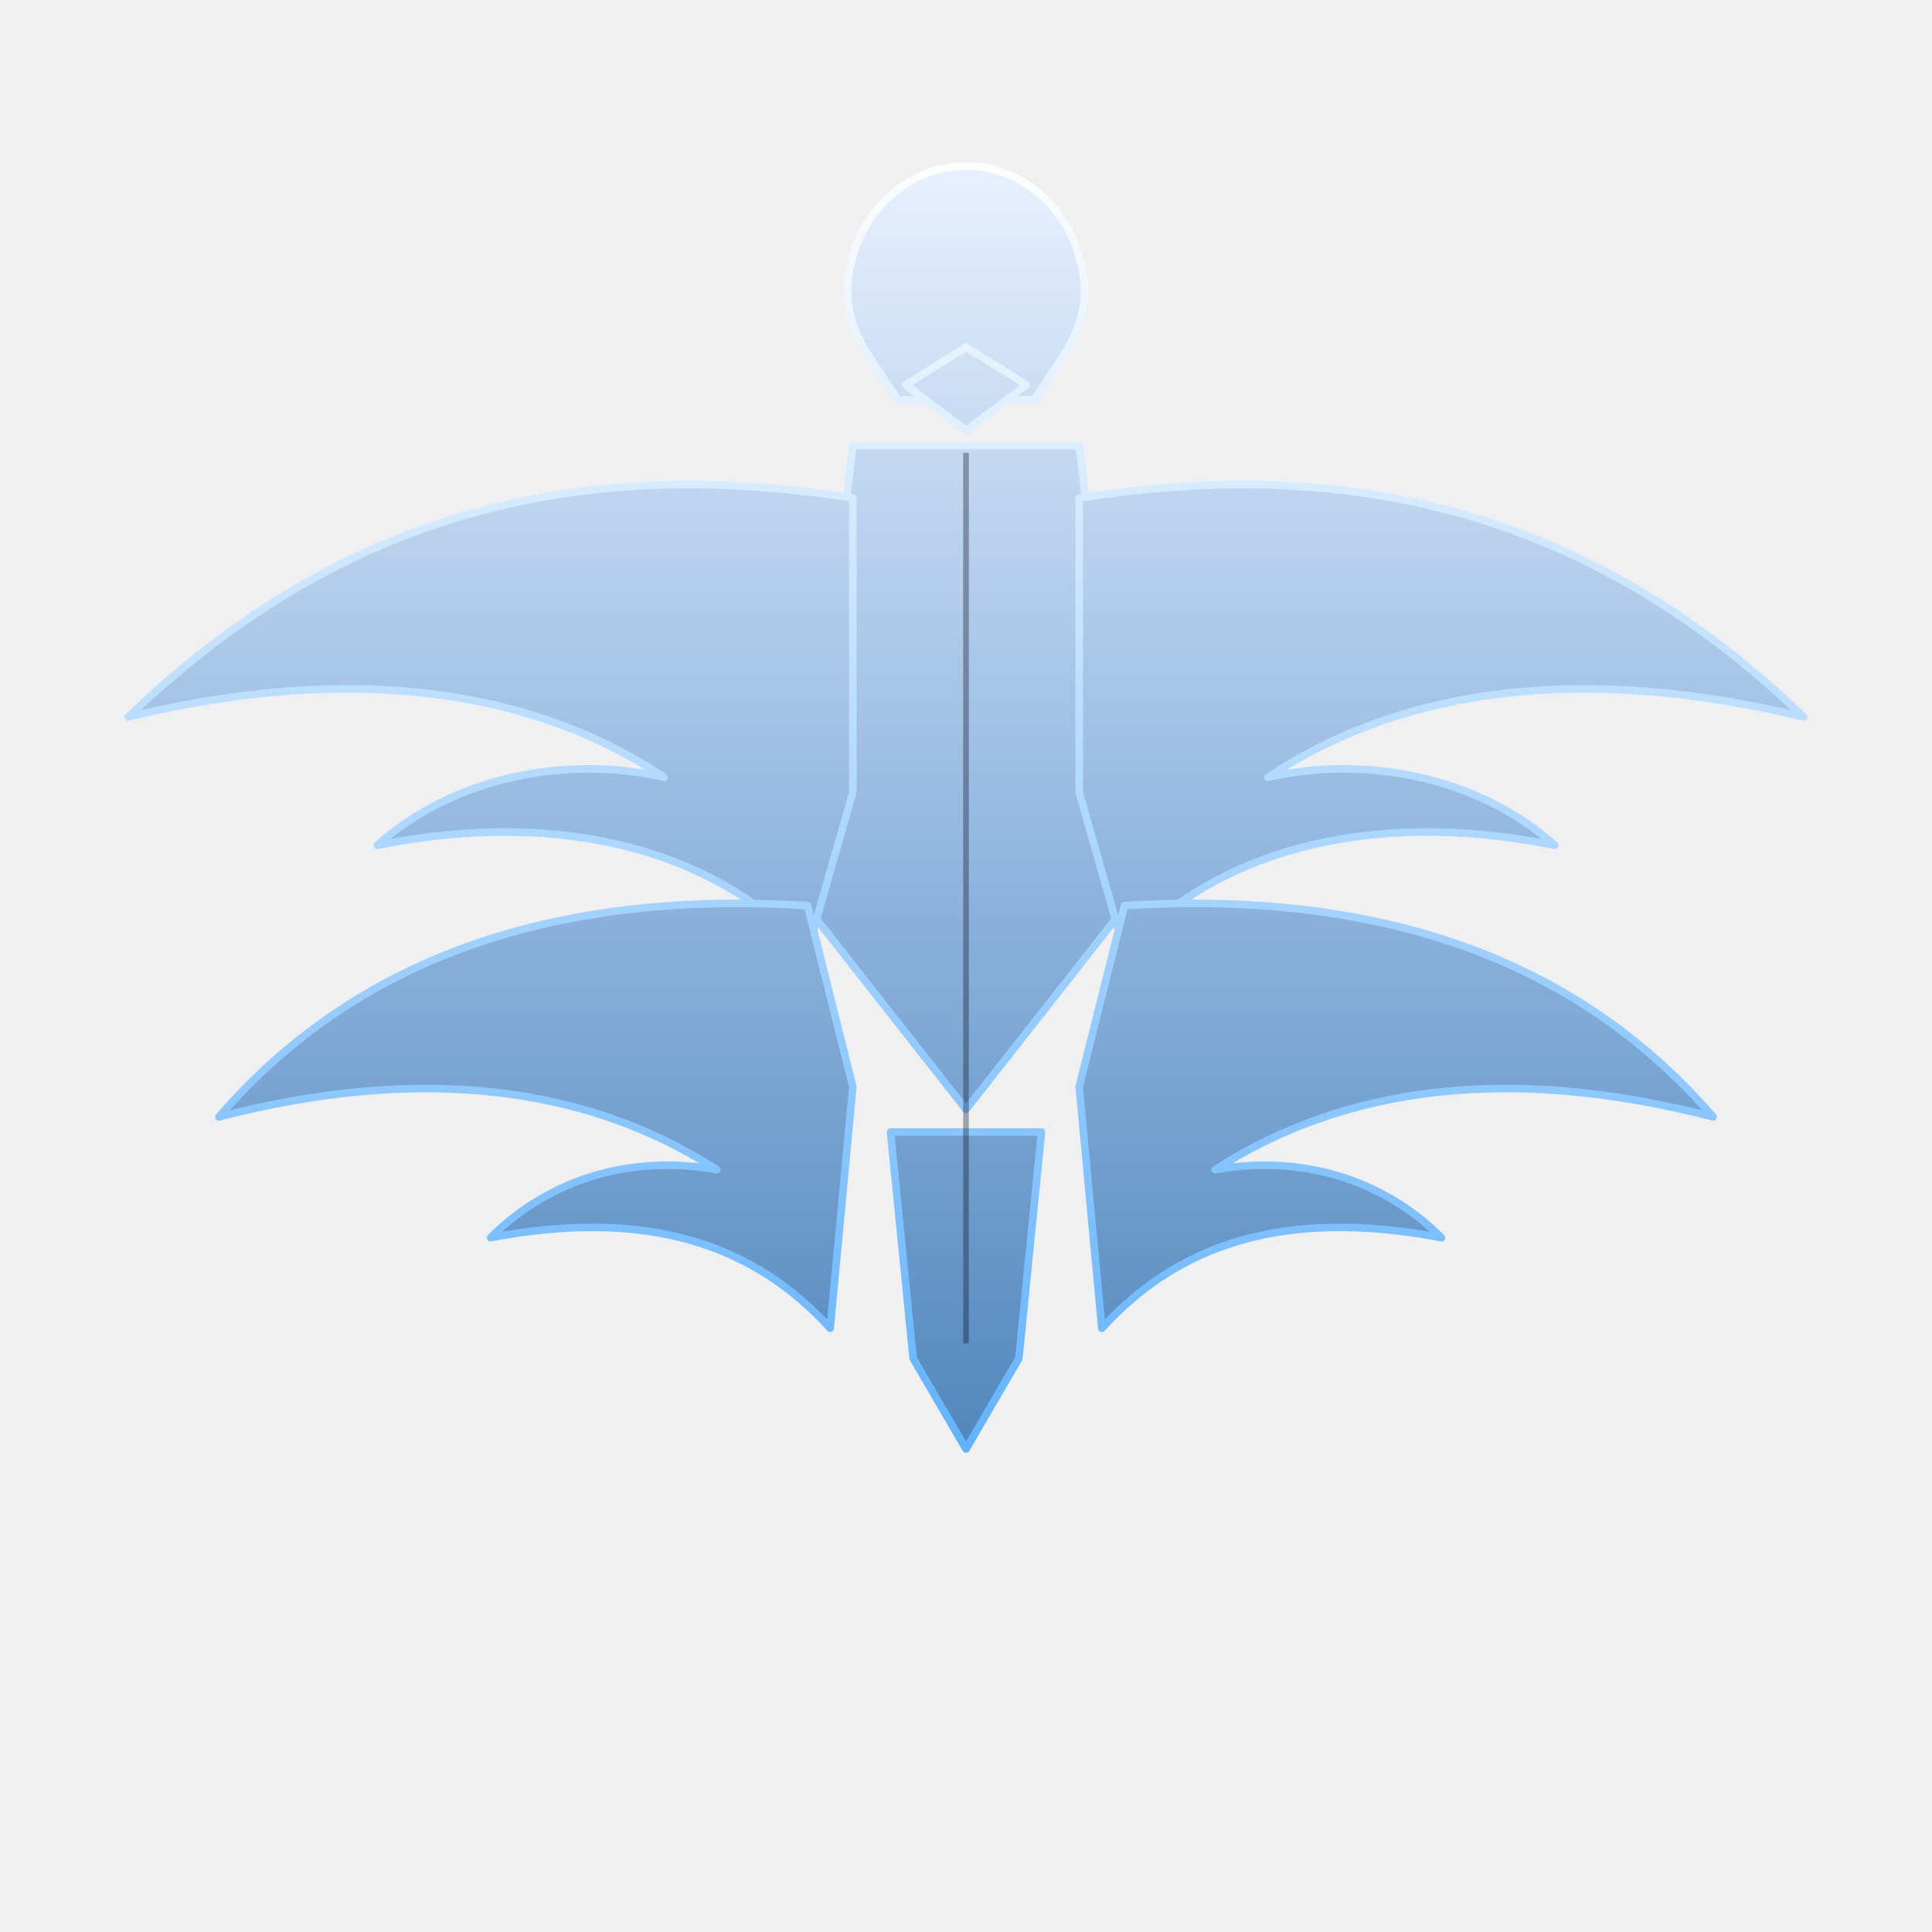
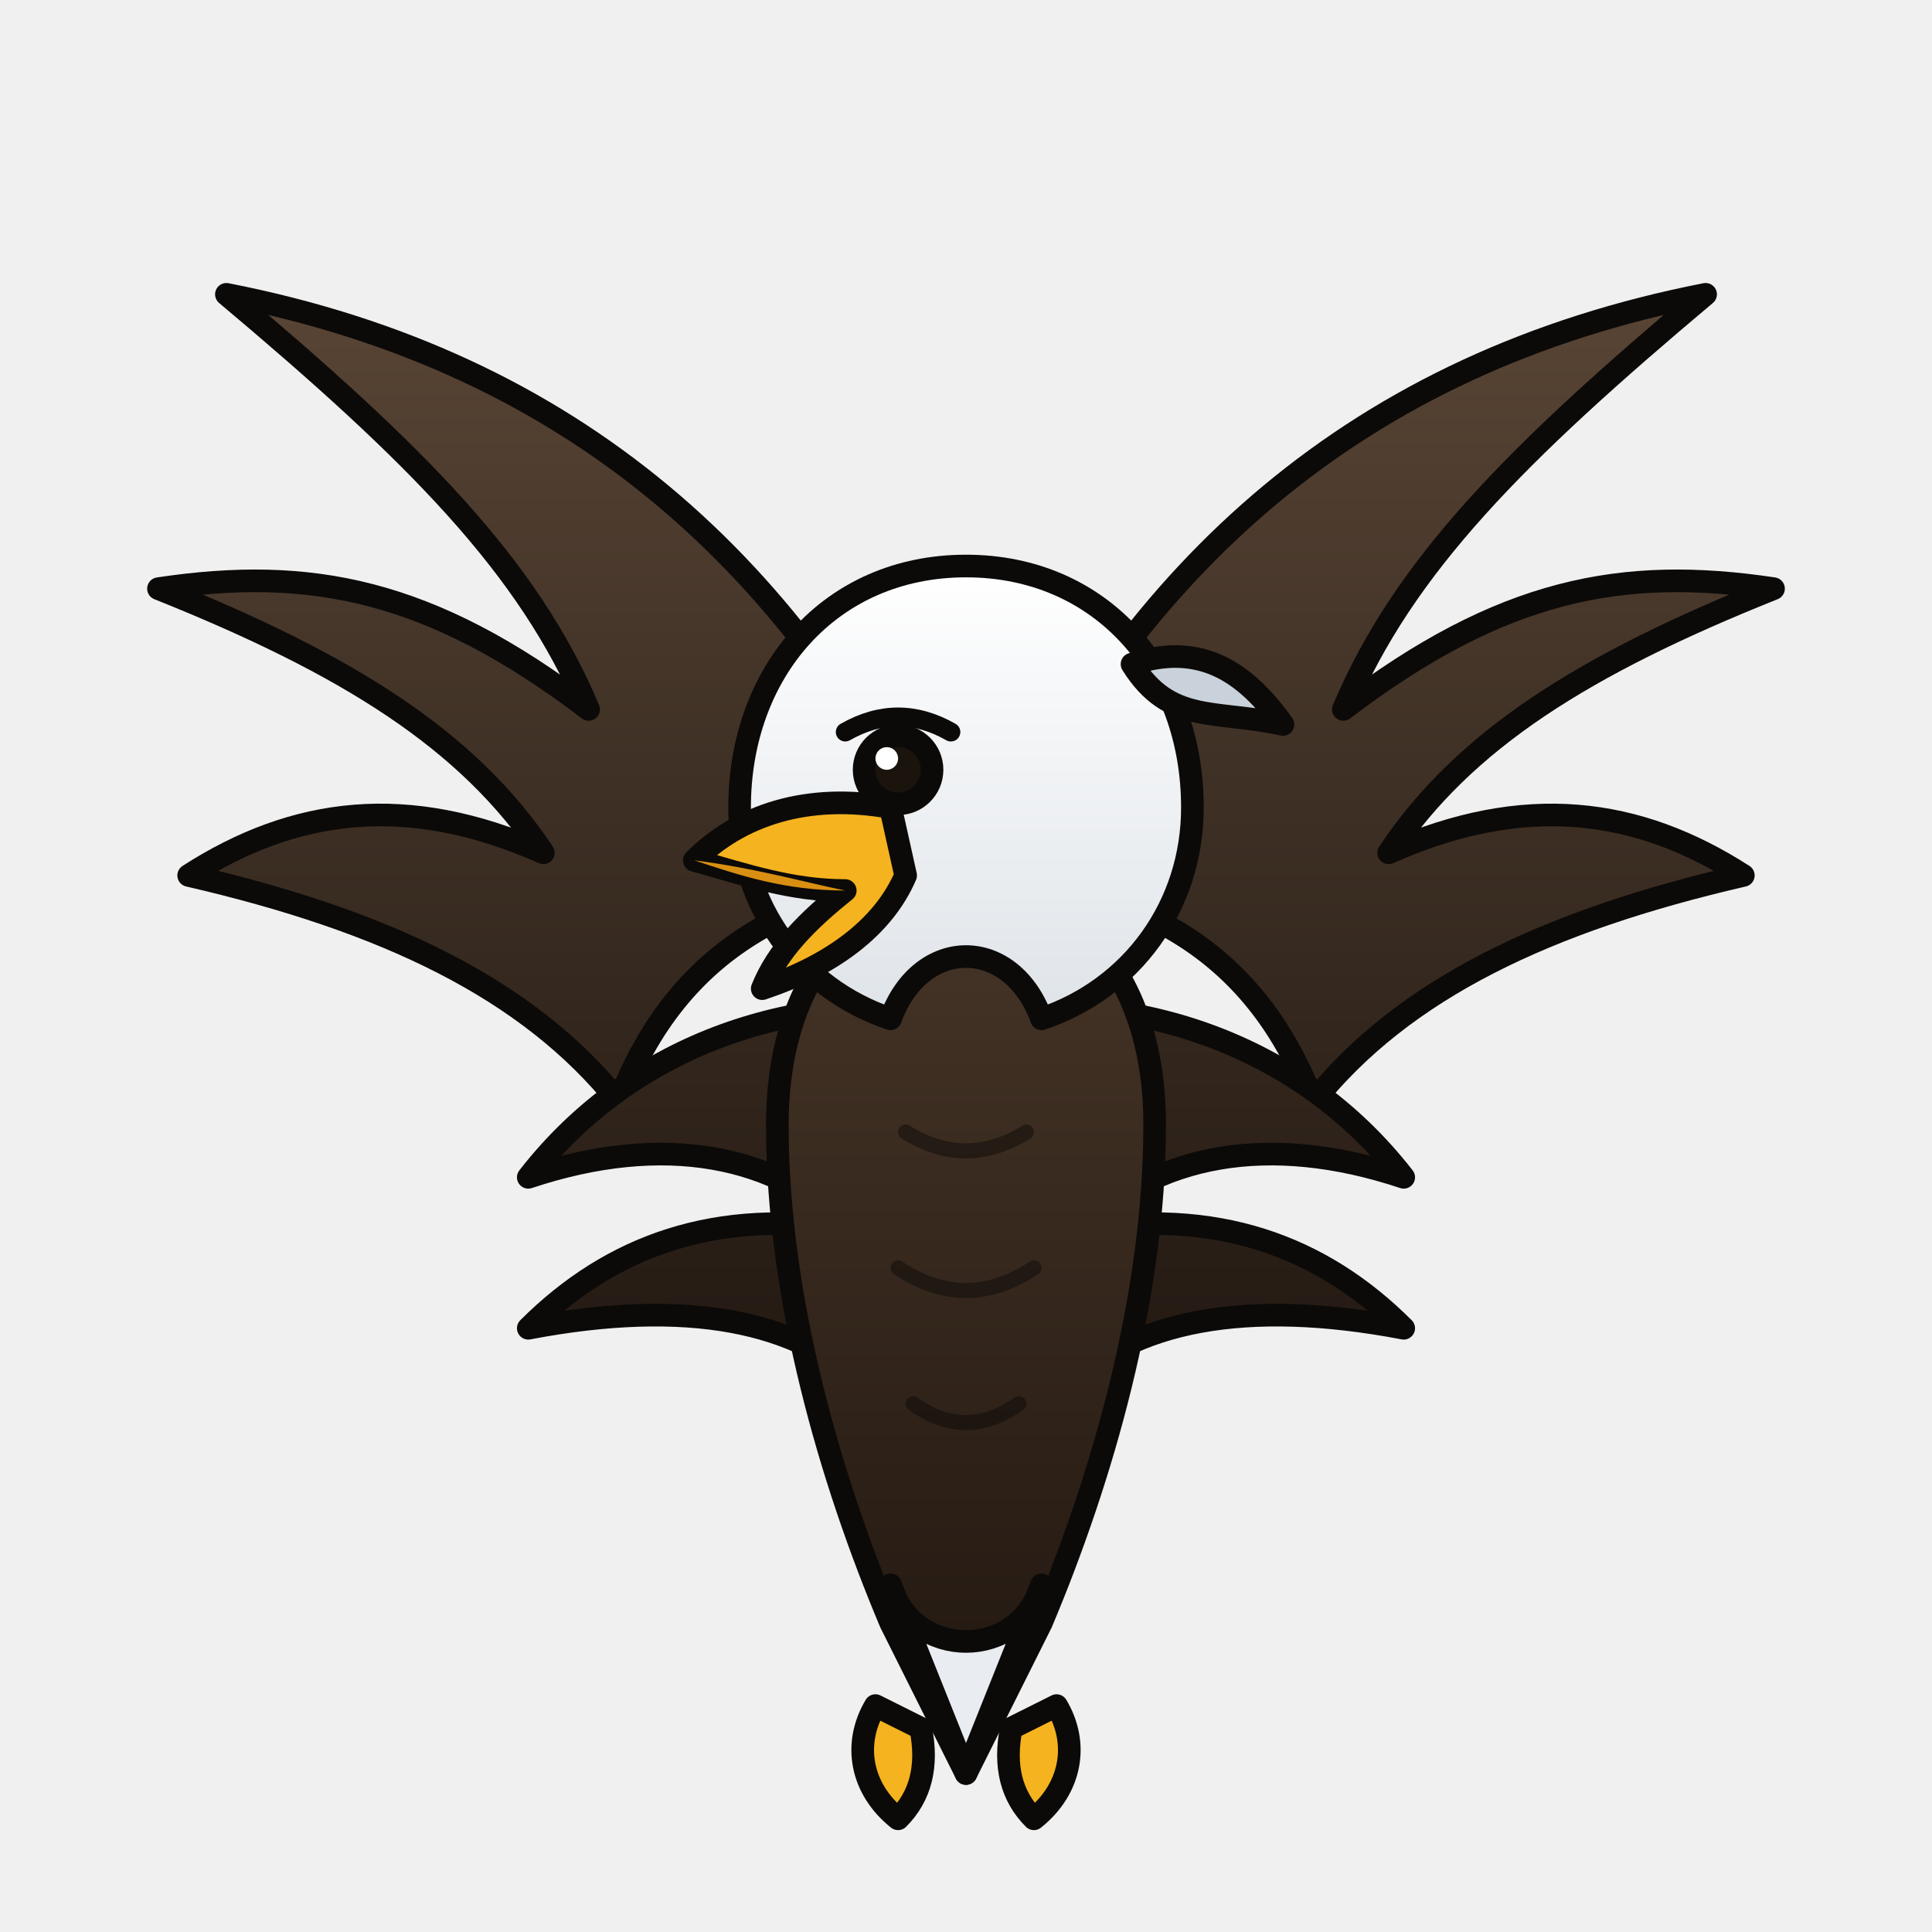
- <svg xmlns="http://www.w3.org/2000/svg" viewBox="0 0 512 512" fill="none" role="img" aria-label="KVK M SOLUTIONS eagle emblem">
+ <svg xmlns="http://www.w3.org/2000/svg" viewBox="0 0 512 512" role="img" aria-label="KVK M SOLUTIONS bald eagle logo">
  <defs>
-     <linearGradient id="kvkEagleFill" x1="256" y1="40" x2="256" y2="470" gradientUnits="userSpaceOnUse">
-       <stop offset="0" stop-color="#eaf2ff" />
-       <stop offset="0.45" stop-color="#8fb4dd" />
-       <stop offset="1" stop-color="#2f6ea8" />
+     <linearGradient id="wing" x1="256" y1="70" x2="256" y2="360" gradientUnits="userSpaceOnUse">
+       <stop offset="0" stop-color="#5a4636" />
+       <stop offset="0.5" stop-color="#3d2f24" />
+       <stop offset="1" stop-color="#241a13" />
    </linearGradient>
-     <linearGradient id="kvkEagleEdge" x1="256" y1="40" x2="256" y2="470" gradientUnits="userSpaceOnUse">
+     <linearGradient id="body" x1="256" y1="210" x2="256" y2="470" gradientUnits="userSpaceOnUse">
+       <stop offset="0" stop-color="#4a382a" />
+       <stop offset="1" stop-color="#20160f" />
+     </linearGradient>
+     <linearGradient id="head" x1="256" y1="150" x2="256" y2="300" gradientUnits="userSpaceOnUse">
      <stop offset="0" stop-color="#ffffff" />
-       <stop offset="1" stop-color="#3aa0ff" />
+       <stop offset="1" stop-color="#d7dde3" />
    </linearGradient>
  </defs>
-   <g fill="url(#kvkEagleFill)" stroke="url(#kvkEagleEdge)" stroke-width="2" stroke-linejoin="round">
-     <path d="M256 44c14 0 26 10 30 24 3 10 1 18-4 26l-8 12h-36l-8-12c-5-8-7-16-4-26 4-14 16-24 30-24z" />
-     <path d="M256 92l16 10-16 12-16-12z" />
-     <path d="M226 118h60l14 120-44 56-44-56z" />
-     <path d="M236 300h40l-6 60-14 24-14-24z" />
-     <path d="M226 132 C 150 120, 88 138, 34 190 C 92 176, 140 182, 176 206 C 150 200, 120 206, 100 224 C 150 214, 190 226, 214 252 L 226 210 Z" />
-     <path d="M214 240 C 150 236, 96 252, 58 296 C 112 282, 156 288, 190 310 C 168 306, 146 312, 130 328 C 172 320, 200 330, 220 352 L 226 288 Z" />
-     <path d="M286 132 C 362 120, 424 138, 478 190 C 420 176, 372 182, 336 206 C 362 200, 392 206, 412 224 C 362 214, 322 226, 298 252 L 286 210 Z" />
-     <path d="M298 240 C 362 236, 416 252, 454 296 C 400 282, 356 288, 322 310 C 344 306, 366 312, 382 328 C 340 320, 312 330, 292 352 L 286 288 Z" />
-   </g>
-   <g stroke="#0a1220" stroke-width="1.5" opacity="0.35">
-     <line x1="256" y1="120" x2="256" y2="356" />
+   <g stroke="#0c0a08" stroke-width="6" stroke-linejoin="round" stroke-linecap="round">
+     <g fill="url(#wing)">
+       <path d="M262 232                C 300 150, 360 96, 452 78                C 402 120, 372 150, 356 188                C 398 156, 430 150, 470 156                C 420 176, 388 196, 368 226                C 404 210, 434 214, 462 232                C 410 244, 372 262, 348 292                C 332 250, 300 236, 262 232 Z" />
+       <path d="M256 268                C 300 262, 344 276, 372 312                C 336 300, 306 306, 286 326                C 322 320, 350 330, 372 352                C 330 344, 300 350, 282 368                C 262 330, 256 300, 256 268 Z" />
+       <path transform="translate(512,0) scale(-1,1)" d="M262 232                C 300 150, 360 96, 452 78                C 402 120, 372 150, 356 188                C 398 156, 430 150, 470 156                C 420 176, 388 196, 368 226                C 404 210, 434 214, 462 232                C 410 244, 372 262, 348 292                C 332 250, 300 236, 262 232 Z" />
+       <path transform="translate(512,0) scale(-1,1)" d="M256 268                C 300 262, 344 276, 372 312                C 336 300, 306 306, 286 326                C 322 320, 350 330, 372 352                C 330 344, 300 350, 282 368                C 262 330, 256 300, 256 268 Z" />
+     </g>
+     <path fill="url(#body)" d="M256 236              C 288 236, 306 262, 306 298              C 306 344, 292 392, 276 430              L 256 470 L 236 430              C 220 392, 206 344, 206 298              C 206 262, 224 236, 256 236 Z" />
+     <g fill="none" stroke="#0c0a08" stroke-width="4" opacity="0.5">
+       <path d="M240 300 q16 10 32 0" />
+       <path d="M238 336 q18 12 36 0" />
+       <path d="M242 372 q14 10 28 0" />
+     </g>
+     <path fill="#e9edf1" d="M236 420 L256 470 L276 420 C 270 440, 242 440, 236 420 Z" />
+     <path fill="url(#head)" d="M256 150              C 292 150, 316 178, 316 214              C 316 240, 300 262, 276 270              C 268 248, 244 248, 236 270              C 212 262, 196 240, 196 214              C 196 178, 220 150, 256 150 Z" />
+     <path fill="#c9d2da" d="M300 176 c 18 -6 30 2 40 16 c -18 -4 -30 0 -40 -16 Z" />
+     <circle cx="238" cy="204" r="9" fill="#1b140d" />
+     <circle cx="235" cy="201" r="3" fill="#fff" stroke="none" />
+     <path fill="none" stroke="#0c0a08" stroke-width="5" d="M224 194 q14 -8 28 0" />
+     <path fill="#f5b31f" d="M236 214              C 214 210, 196 216, 184 228              C 198 232, 210 236, 224 236              C 214 244, 206 252, 202 262              C 220 256, 234 246, 240 232 Z" />
+     <path fill="#d98f12" d="M184 228 C 196 232, 208 236, 224 236 C 214 234, 200 230, 184 228 Z" stroke="none" />
+     <g fill="#f5b31f">
+       <path d="M232 452 c -6 10 -4 22 6 30 c 6 -6 8 -14 6 -24 Z" />
+       <path d="M280 452 c 6 10 4 22 -6 30 c -6 -6 -8 -14 -6 -24 Z" />
+     </g>
  </g>
</svg>
